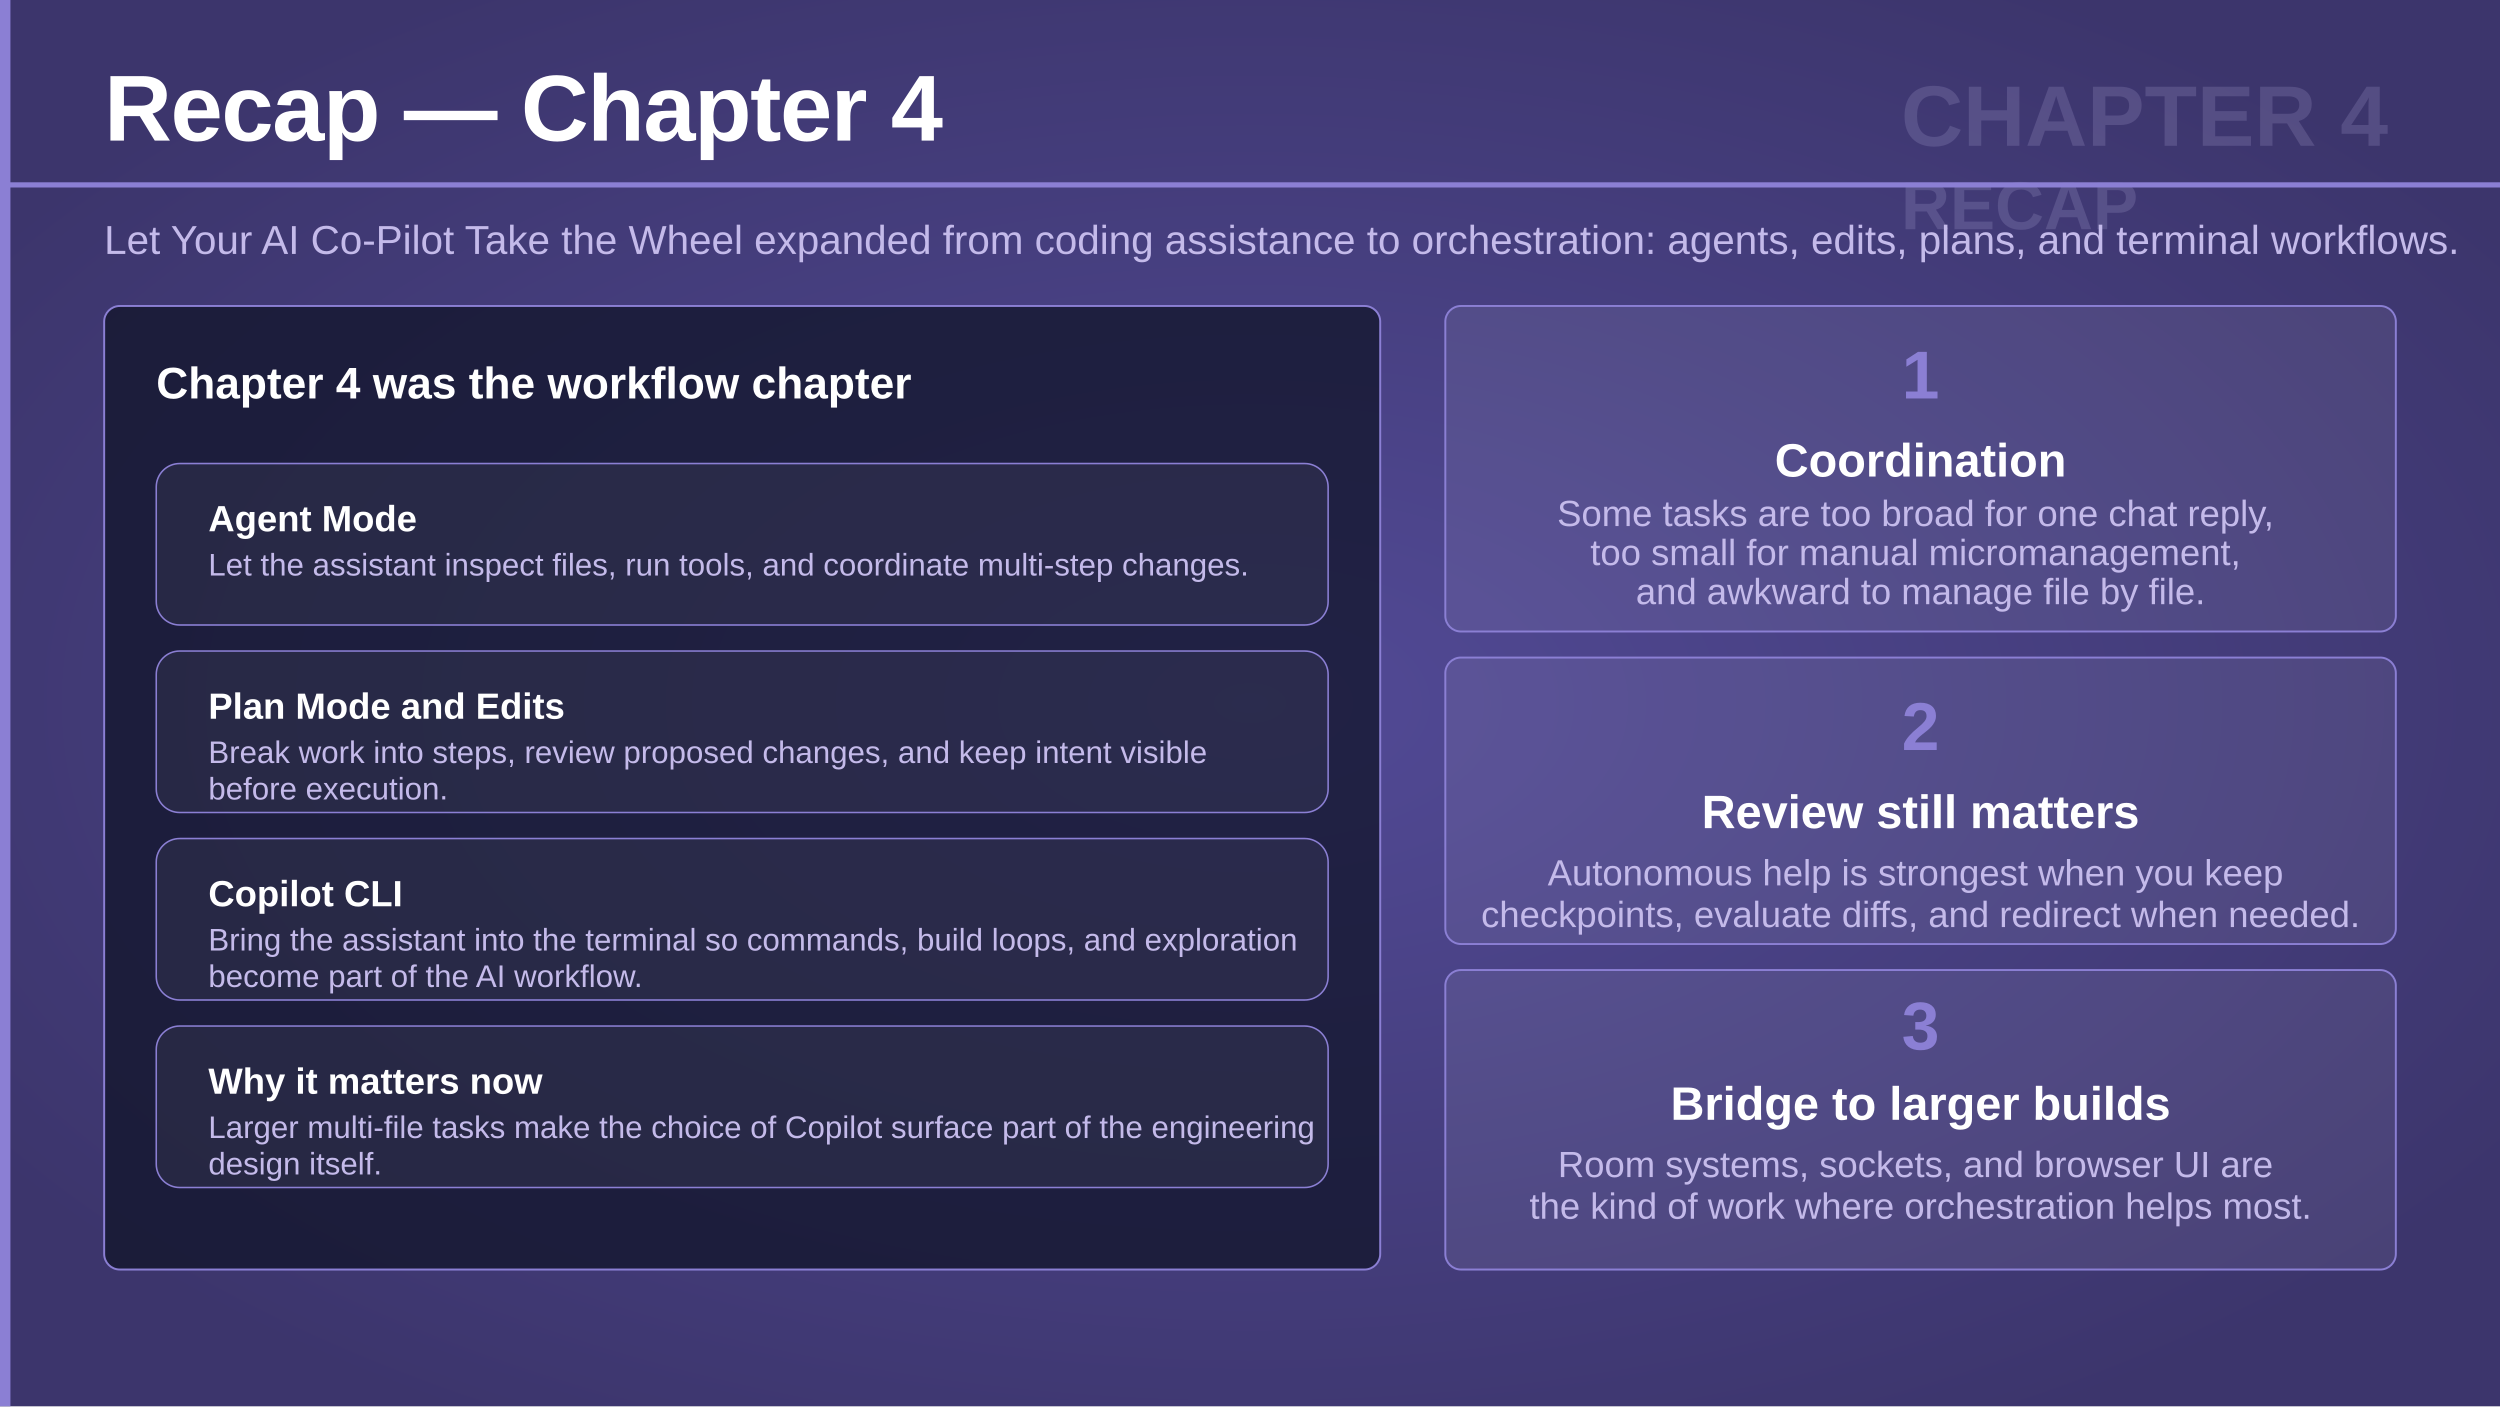
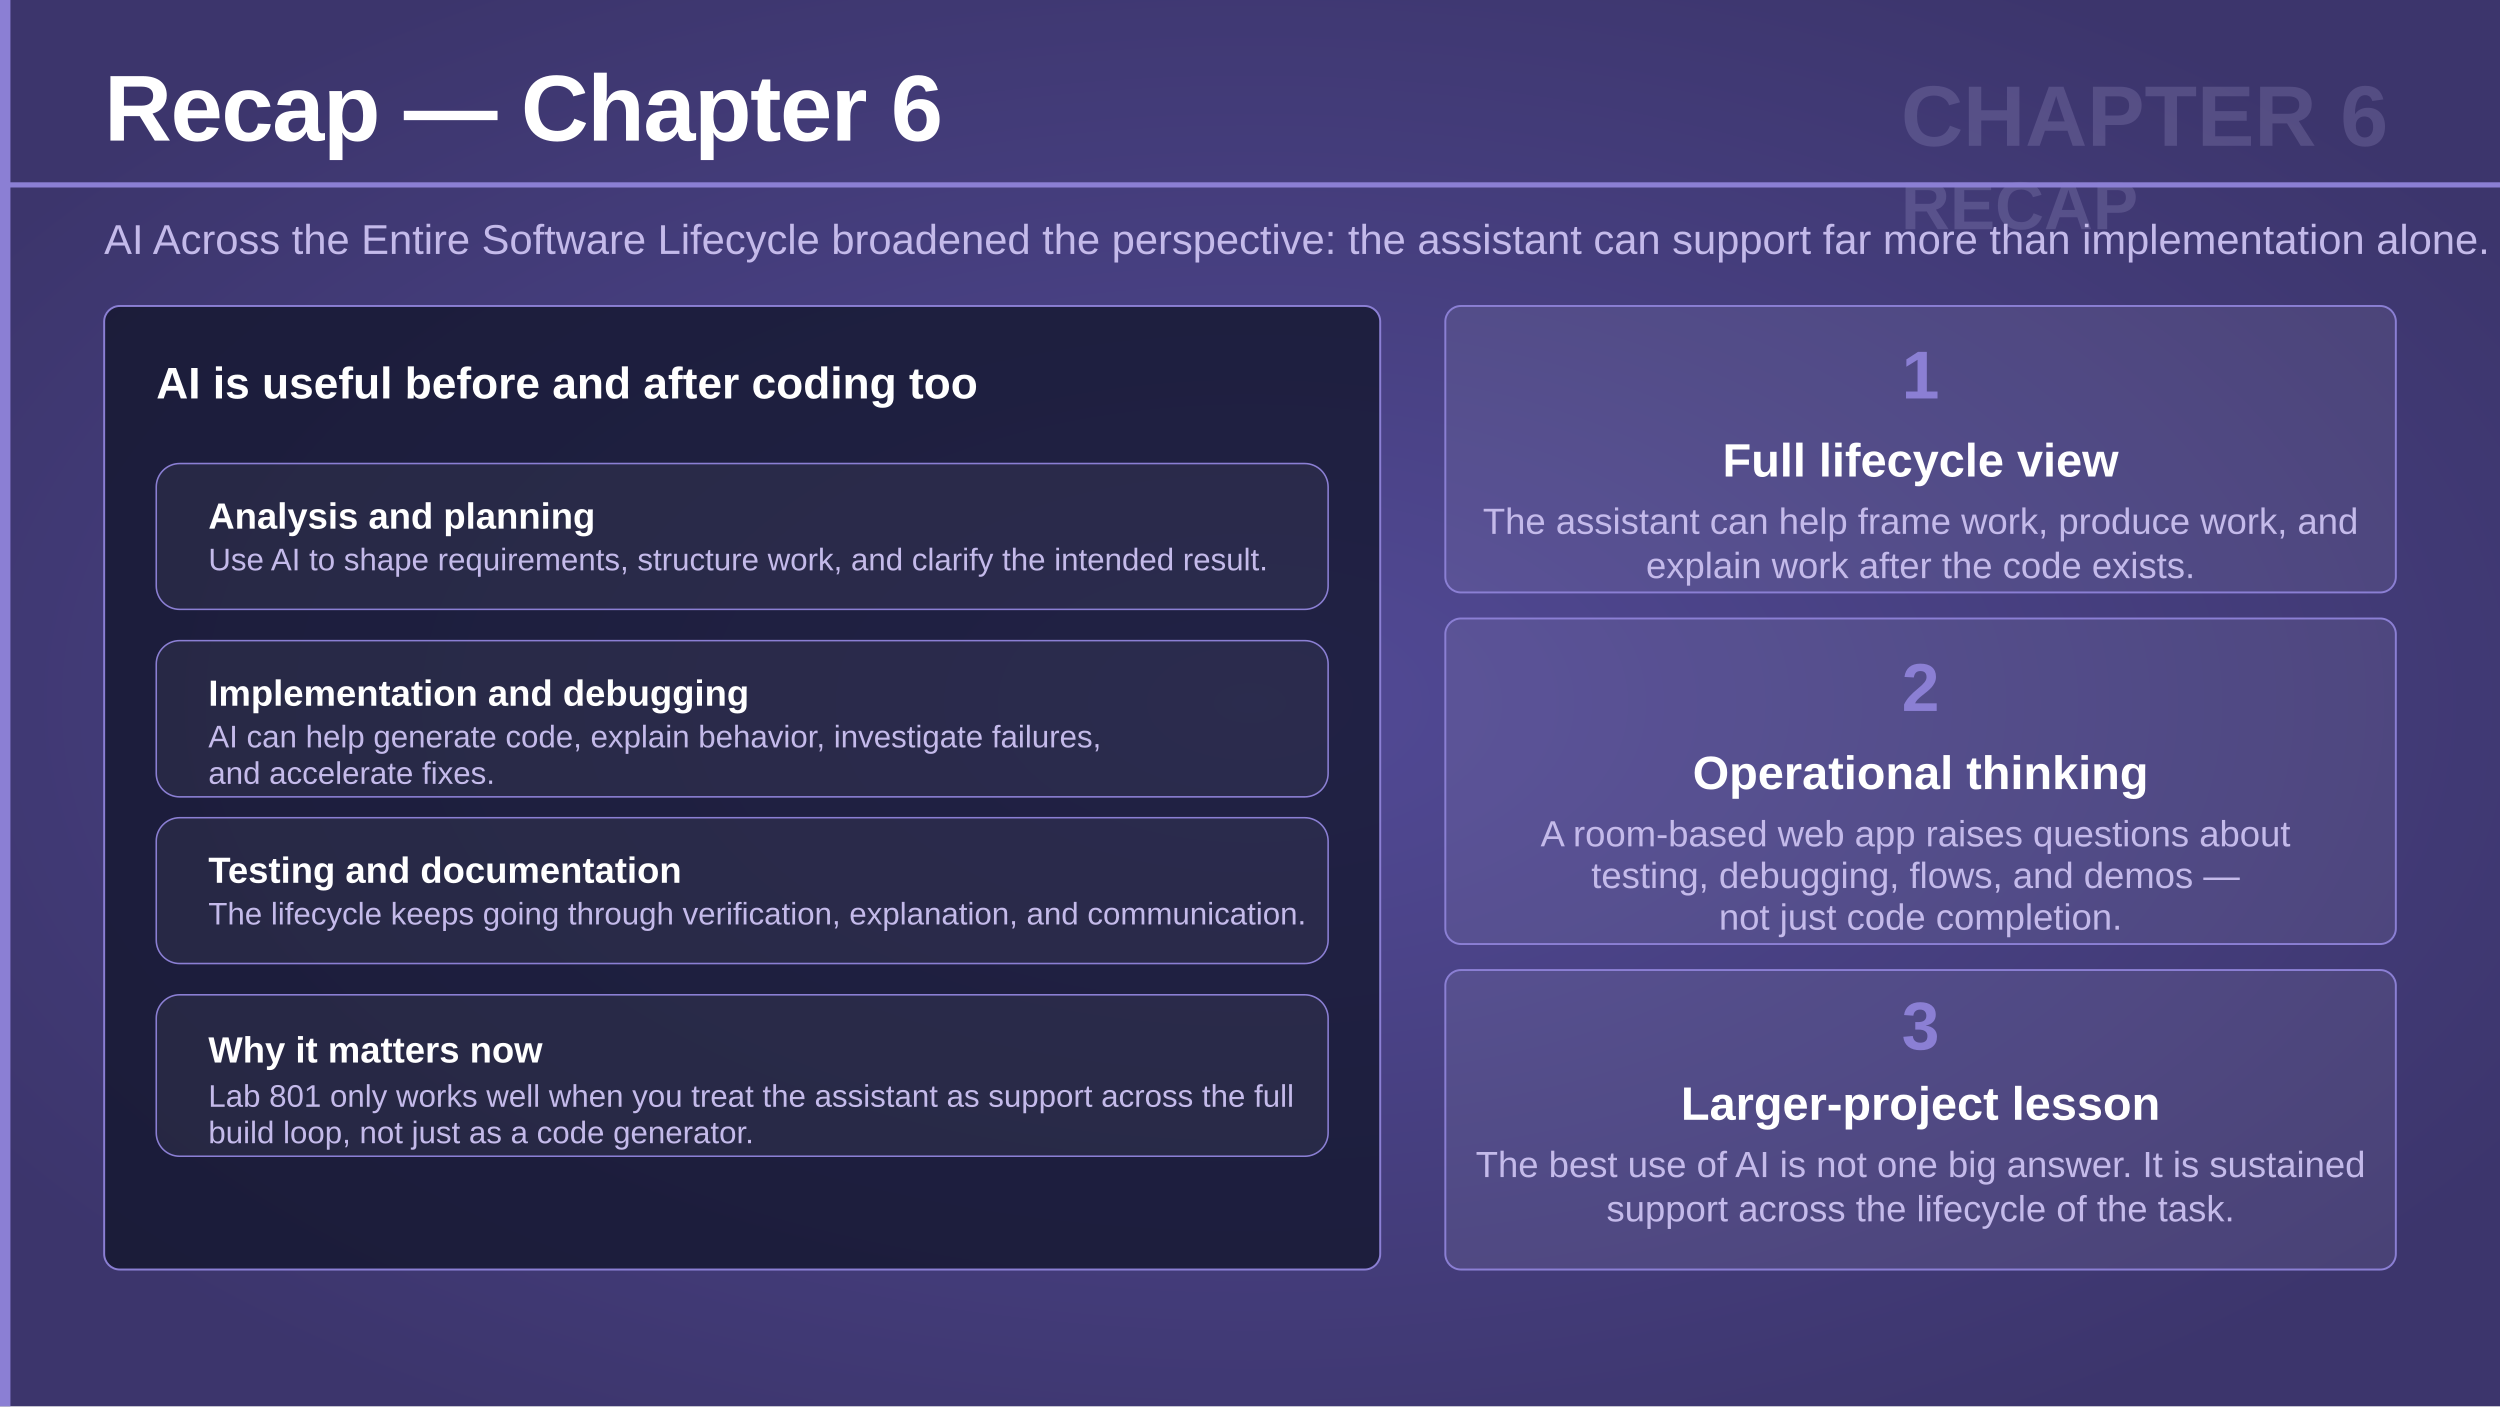
<svg xmlns="http://www.w3.org/2000/svg" viewBox="0 0 1920 1080" width="1920" height="1080">
  <defs>
    <radialGradient id="bgGlow" cx="50%" cy="50%" r="60%">
      <stop offset="0%" stop-color="#524a96" stop-opacity="1" />
      <stop offset="100%" stop-color="#3c356c" stop-opacity="1" />
    </radialGradient>
  </defs>
  <rect width="1920" height="1080" fill="url(#bgGlow)" />
  <rect x="0" y="0" width="8" height="1080" fill="#8b7fd4" />
  <g transform="translate(1460 58)" opacity="0.18">
-     <text x="0" y="54" font-family="'Segoe UI', 'Helvetica Neue', Arial, sans-serif" font-size="66" font-weight="700" fill="#c4baea">CHAPTER 4</text>
+     <text x="0" y="54" font-family="'Segoe UI', 'Helvetica Neue', Arial, sans-serif" font-size="66" font-weight="700" fill="#c4baea">CHAPTER 6</text>
    <text x="0" y="118" font-family="'Segoe UI', 'Helvetica Neue', Arial, sans-serif" font-size="52" font-weight="700" fill="#c4baea">RECAP</text>
  </g>
-   <text x="80" y="108" font-family="'Segoe UI', 'Helvetica Neue', Arial, sans-serif" font-size="72" font-weight="700" fill="#ffffff" letter-spacing="-1">Recap — Chapter 4</text>
+   <text x="80" y="108" font-family="'Segoe UI', 'Helvetica Neue', Arial, sans-serif" font-size="72" font-weight="700" fill="#ffffff" letter-spacing="-1">Recap — Chapter 6</text>
  <rect x="0" y="140" width="1920" height="4" fill="#8b7fd4" />
-   <text x="80" y="195" font-family="'Segoe UI', 'Helvetica Neue', Arial, sans-serif" font-size="31" font-weight="300" fill="#c4baea">Let Your AI Co-Pilot Take the Wheel expanded from coding assistance to orchestration: agents, edits, plans, and terminal workflows.</text>
+   <text x="80" y="195" font-family="'Segoe UI', 'Helvetica Neue', Arial, sans-serif" font-size="32" font-weight="300" fill="#c4baea">AI Across the Entire Software Lifecycle broadened the perspective: the assistant can support far more than implementation alone.</text>
  <rect x="80" y="235" width="980" height="740" rx="12" fill="#0f1226" fill-opacity="0.72" stroke="#8b7fd4" stroke-width="1.5" />
-   <text x="120" y="306" font-family="'Segoe UI', 'Helvetica Neue', Arial, sans-serif" font-size="34" font-weight="700" fill="#ffffff">Chapter 4 was the workflow chapter</text>
-   <rect x="120" y="356" width="900" height="124" rx="18" fill="rgba(255,255,255,0.05)" stroke="#8b7fd4" stroke-width="1.2" />
-   <text x="160" y="408" font-family="'Segoe UI', 'Helvetica Neue', Arial, sans-serif" font-size="28" font-weight="700" fill="#ffffff">Agent Mode</text>
-   <text x="160" y="442" font-family="'Segoe UI', 'Helvetica Neue', Arial, sans-serif" font-size="24" font-weight="300" fill="#c4baea">Let the assistant inspect files, run tools, and coordinate multi-step changes.</text>
-   <rect x="120" y="500" width="900" height="124" rx="18" fill="rgba(255,255,255,0.05)" stroke="#8b7fd4" stroke-width="1.2" />
-   <text x="160" y="552" font-family="'Segoe UI', 'Helvetica Neue', Arial, sans-serif" font-size="28" font-weight="700" fill="#ffffff">Plan Mode and Edits</text>
-   <text x="160" y="586" font-family="'Segoe UI', 'Helvetica Neue', Arial, sans-serif" font-size="24" font-weight="300" fill="#c4baea">
-     <tspan x="160" dy="0">Break work into steps, review proposed changes, and keep intent visible</tspan>
-     <tspan x="160" dy="28">before execution.</tspan>
+   <text x="120" y="306" font-family="'Segoe UI', 'Helvetica Neue', Arial, sans-serif" font-size="34" font-weight="700" fill="#ffffff">AI is useful before and after coding too</text>
+   <rect x="120" y="356" width="900" height="112" rx="18" fill="rgba(255,255,255,0.05)" stroke="#8b7fd4" stroke-width="1.2" />
+   <text x="160" y="406" font-family="'Segoe UI', 'Helvetica Neue', Arial, sans-serif" font-size="28" font-weight="700" fill="#ffffff">Analysis and planning</text>
+   <text x="160" y="438" font-family="'Segoe UI', 'Helvetica Neue', Arial, sans-serif" font-size="24" font-weight="300" fill="#c4baea">Use AI to shape requirements, structure work, and clarify the intended result.</text>
+   <rect x="120" y="492" width="900" height="120" rx="18" fill="rgba(255,255,255,0.05)" stroke="#8b7fd4" stroke-width="1.2" />
+   <text x="160" y="542" font-family="'Segoe UI', 'Helvetica Neue', Arial, sans-serif" font-size="28" font-weight="700" fill="#ffffff">Implementation and debugging</text>
+   <text x="160" y="574" font-family="'Segoe UI', 'Helvetica Neue', Arial, sans-serif" font-size="24" font-weight="300" fill="#c4baea">
+     <tspan x="160" dy="0">AI can help generate code, explain behavior, investigate failures,</tspan>
+     <tspan x="160" dy="28">and accelerate fixes.</tspan>
  </text>
-   <rect x="120" y="644" width="900" height="124" rx="18" fill="rgba(255,255,255,0.05)" stroke="#8b7fd4" stroke-width="1.2" />
-   <text x="160" y="696" font-family="'Segoe UI', 'Helvetica Neue', Arial, sans-serif" font-size="28" font-weight="700" fill="#ffffff">Copilot CLI</text>
-   <text x="160" y="730" font-family="'Segoe UI', 'Helvetica Neue', Arial, sans-serif" font-size="24" font-weight="300" fill="#c4baea">
-     <tspan x="160" dy="0">Bring the assistant into the terminal so commands, build loops, and exploration</tspan>
-     <tspan x="160" dy="28">become part of the AI workflow.</tspan>
+   <rect x="120" y="628" width="900" height="112" rx="18" fill="rgba(255,255,255,0.05)" stroke="#8b7fd4" stroke-width="1.2" />
+   <text x="160" y="678" font-family="'Segoe UI', 'Helvetica Neue', Arial, sans-serif" font-size="28" font-weight="700" fill="#ffffff">Testing and documentation</text>
+   <text x="160" y="710" font-family="'Segoe UI', 'Helvetica Neue', Arial, sans-serif" font-size="24" font-weight="300" fill="#c4baea">The lifecycle keeps going through verification, explanation, and communication.</text>
+   <rect x="120" y="764" width="900" height="124" rx="18" fill="rgba(255,255,255,0.05)" stroke="#8b7fd4" stroke-width="1.2" />
+   <text x="160" y="816" font-family="'Segoe UI', 'Helvetica Neue', Arial, sans-serif" font-size="28" font-weight="700" fill="#ffffff">Why it matters now</text>
+   <text x="160" y="850" font-family="'Segoe UI', 'Helvetica Neue', Arial, sans-serif" font-size="24" font-weight="300" fill="#c4baea">
+     <tspan x="160" dy="0">Lab 801 only works well when you treat the assistant as support across the full</tspan>
+     <tspan x="160" dy="28">build loop, not just as a code generator.</tspan>
  </text>
-   <rect x="120" y="788" width="900" height="124" rx="18" fill="rgba(255,255,255,0.05)" stroke="#8b7fd4" stroke-width="1.2" />
-   <text x="160" y="840" font-family="'Segoe UI', 'Helvetica Neue', Arial, sans-serif" font-size="28" font-weight="700" fill="#ffffff">Why it matters now</text>
-   <text x="160" y="874" font-family="'Segoe UI', 'Helvetica Neue', Arial, sans-serif" font-size="24" font-weight="300" fill="#c4baea">
-     <tspan x="160" dy="0">Larger multi-file tasks make the choice of Copilot surface part of the engineering</tspan>
-     <tspan x="160" dy="28">design itself.</tspan>
-   </text>
-   <rect x="1110" y="235" width="730" height="250" rx="12" fill="#ffffff" fill-opacity="0.07" stroke="#8b7fd4" stroke-width="1.5" />
+   <rect x="1110" y="235" width="730" height="220" rx="12" fill="#ffffff" fill-opacity="0.07" stroke="#8b7fd4" stroke-width="1.5" />
  <text x="1475" y="306" text-anchor="middle" font-family="'Segoe UI', 'Helvetica Neue', Arial, sans-serif" font-size="52" font-weight="700" fill="#8b7fd4">1</text>
-   <text x="1475" y="366" text-anchor="middle" font-family="'Segoe UI', 'Helvetica Neue', Arial, sans-serif" font-size="36" font-weight="600" fill="#ffffff">Coordination</text>
-   <text x="1475" y="404" text-anchor="middle" font-family="'Segoe UI', 'Helvetica Neue', Arial, sans-serif" font-size="28" font-weight="300" fill="#c4baea">
-     <tspan x="1475" dy="0">Some tasks are too broad for one chat reply,</tspan>
-     <tspan x="1475" dy="30">too small for manual micromanagement,</tspan>
-     <tspan x="1475" dy="30">and awkward to manage file by file.</tspan>
-   </text>
-   <rect x="1110" y="505" width="730" height="220" rx="12" fill="#ffffff" fill-opacity="0.07" stroke="#8b7fd4" stroke-width="1.5" />
-   <text x="1475" y="576" text-anchor="middle" font-family="'Segoe UI', 'Helvetica Neue', Arial, sans-serif" font-size="52" font-weight="700" fill="#8b7fd4">2</text>
-   <text x="1475" y="636" text-anchor="middle" font-family="'Segoe UI', 'Helvetica Neue', Arial, sans-serif" font-size="36" font-weight="600" fill="#ffffff">Review still matters</text>
-   <text x="1475" y="680" text-anchor="middle" font-family="'Segoe UI', 'Helvetica Neue', Arial, sans-serif" font-size="28" font-weight="300" fill="#c4baea">
-     <tspan x="1475" dy="0">Autonomous help is strongest when you keep</tspan>
-     <tspan x="1475" dy="32">checkpoints, evaluate diffs, and redirect when needed.</tspan>
+   <text x="1475" y="366" text-anchor="middle" font-family="'Segoe UI', 'Helvetica Neue', Arial, sans-serif" font-size="36" font-weight="600" fill="#ffffff">Full lifecycle view</text>
+   <text x="1475" y="410" text-anchor="middle" font-family="'Segoe UI', 'Helvetica Neue', Arial, sans-serif" font-size="28" font-weight="300" fill="#c4baea">The assistant can help frame work, produce work, and</text>
+   <text x="1475" y="444" text-anchor="middle" font-family="'Segoe UI', 'Helvetica Neue', Arial, sans-serif" font-size="28" font-weight="300" fill="#c4baea">explain work after the code exists.</text>
+   <rect x="1110" y="475" width="730" height="250" rx="12" fill="#ffffff" fill-opacity="0.07" stroke="#8b7fd4" stroke-width="1.5" />
+   <text x="1475" y="546" text-anchor="middle" font-family="'Segoe UI', 'Helvetica Neue', Arial, sans-serif" font-size="52" font-weight="700" fill="#8b7fd4">2</text>
+   <text x="1475" y="606" text-anchor="middle" font-family="'Segoe UI', 'Helvetica Neue', Arial, sans-serif" font-size="36" font-weight="600" fill="#ffffff">Operational thinking</text>
+   <text x="1475" y="650" text-anchor="middle" font-family="'Segoe UI', 'Helvetica Neue', Arial, sans-serif" font-size="28" font-weight="300" fill="#c4baea">
+     <tspan x="1475" dy="0">A room-based web app raises questions about</tspan>
+     <tspan x="1475" dy="32">testing, debugging, flows, and demos —</tspan>
+     <tspan x="1475" dy="32">not just code completion.</tspan>
  </text>
  <rect x="1110" y="745" width="730" height="230" rx="12" fill="#ffffff" fill-opacity="0.07" stroke="#8b7fd4" stroke-width="1.5" />
  <text x="1475" y="806" text-anchor="middle" font-family="'Segoe UI', 'Helvetica Neue', Arial, sans-serif" font-size="52" font-weight="700" fill="#8b7fd4">3</text>
-   <text x="1475" y="860" text-anchor="middle" font-family="'Segoe UI', 'Helvetica Neue', Arial, sans-serif" font-size="36" font-weight="600" fill="#ffffff">Bridge to larger builds</text>
-   <text x="1475" y="904" text-anchor="middle" font-family="'Segoe UI', 'Helvetica Neue', Arial, sans-serif" font-size="28" font-weight="300" fill="#c4baea">
-     <tspan x="1475" dy="0">Room systems, sockets, and browser UI are</tspan>
-     <tspan x="1475" dy="32">the kind of work where orchestration helps most.</tspan>
-   </text>
+   <text x="1475" y="860" text-anchor="middle" font-family="'Segoe UI', 'Helvetica Neue', Arial, sans-serif" font-size="36" font-weight="600" fill="#ffffff">Larger-project lesson</text>
+   <text x="1475" y="904" text-anchor="middle" font-family="'Segoe UI', 'Helvetica Neue', Arial, sans-serif" font-size="28" font-weight="300" fill="#c4baea">The best use of AI is not one big answer. It is sustained</text>
+   <text x="1475" y="938" text-anchor="middle" font-family="'Segoe UI', 'Helvetica Neue', Arial, sans-serif" font-size="28" font-weight="300" fill="#c4baea">support across the lifecycle of the task.</text>
</svg>
